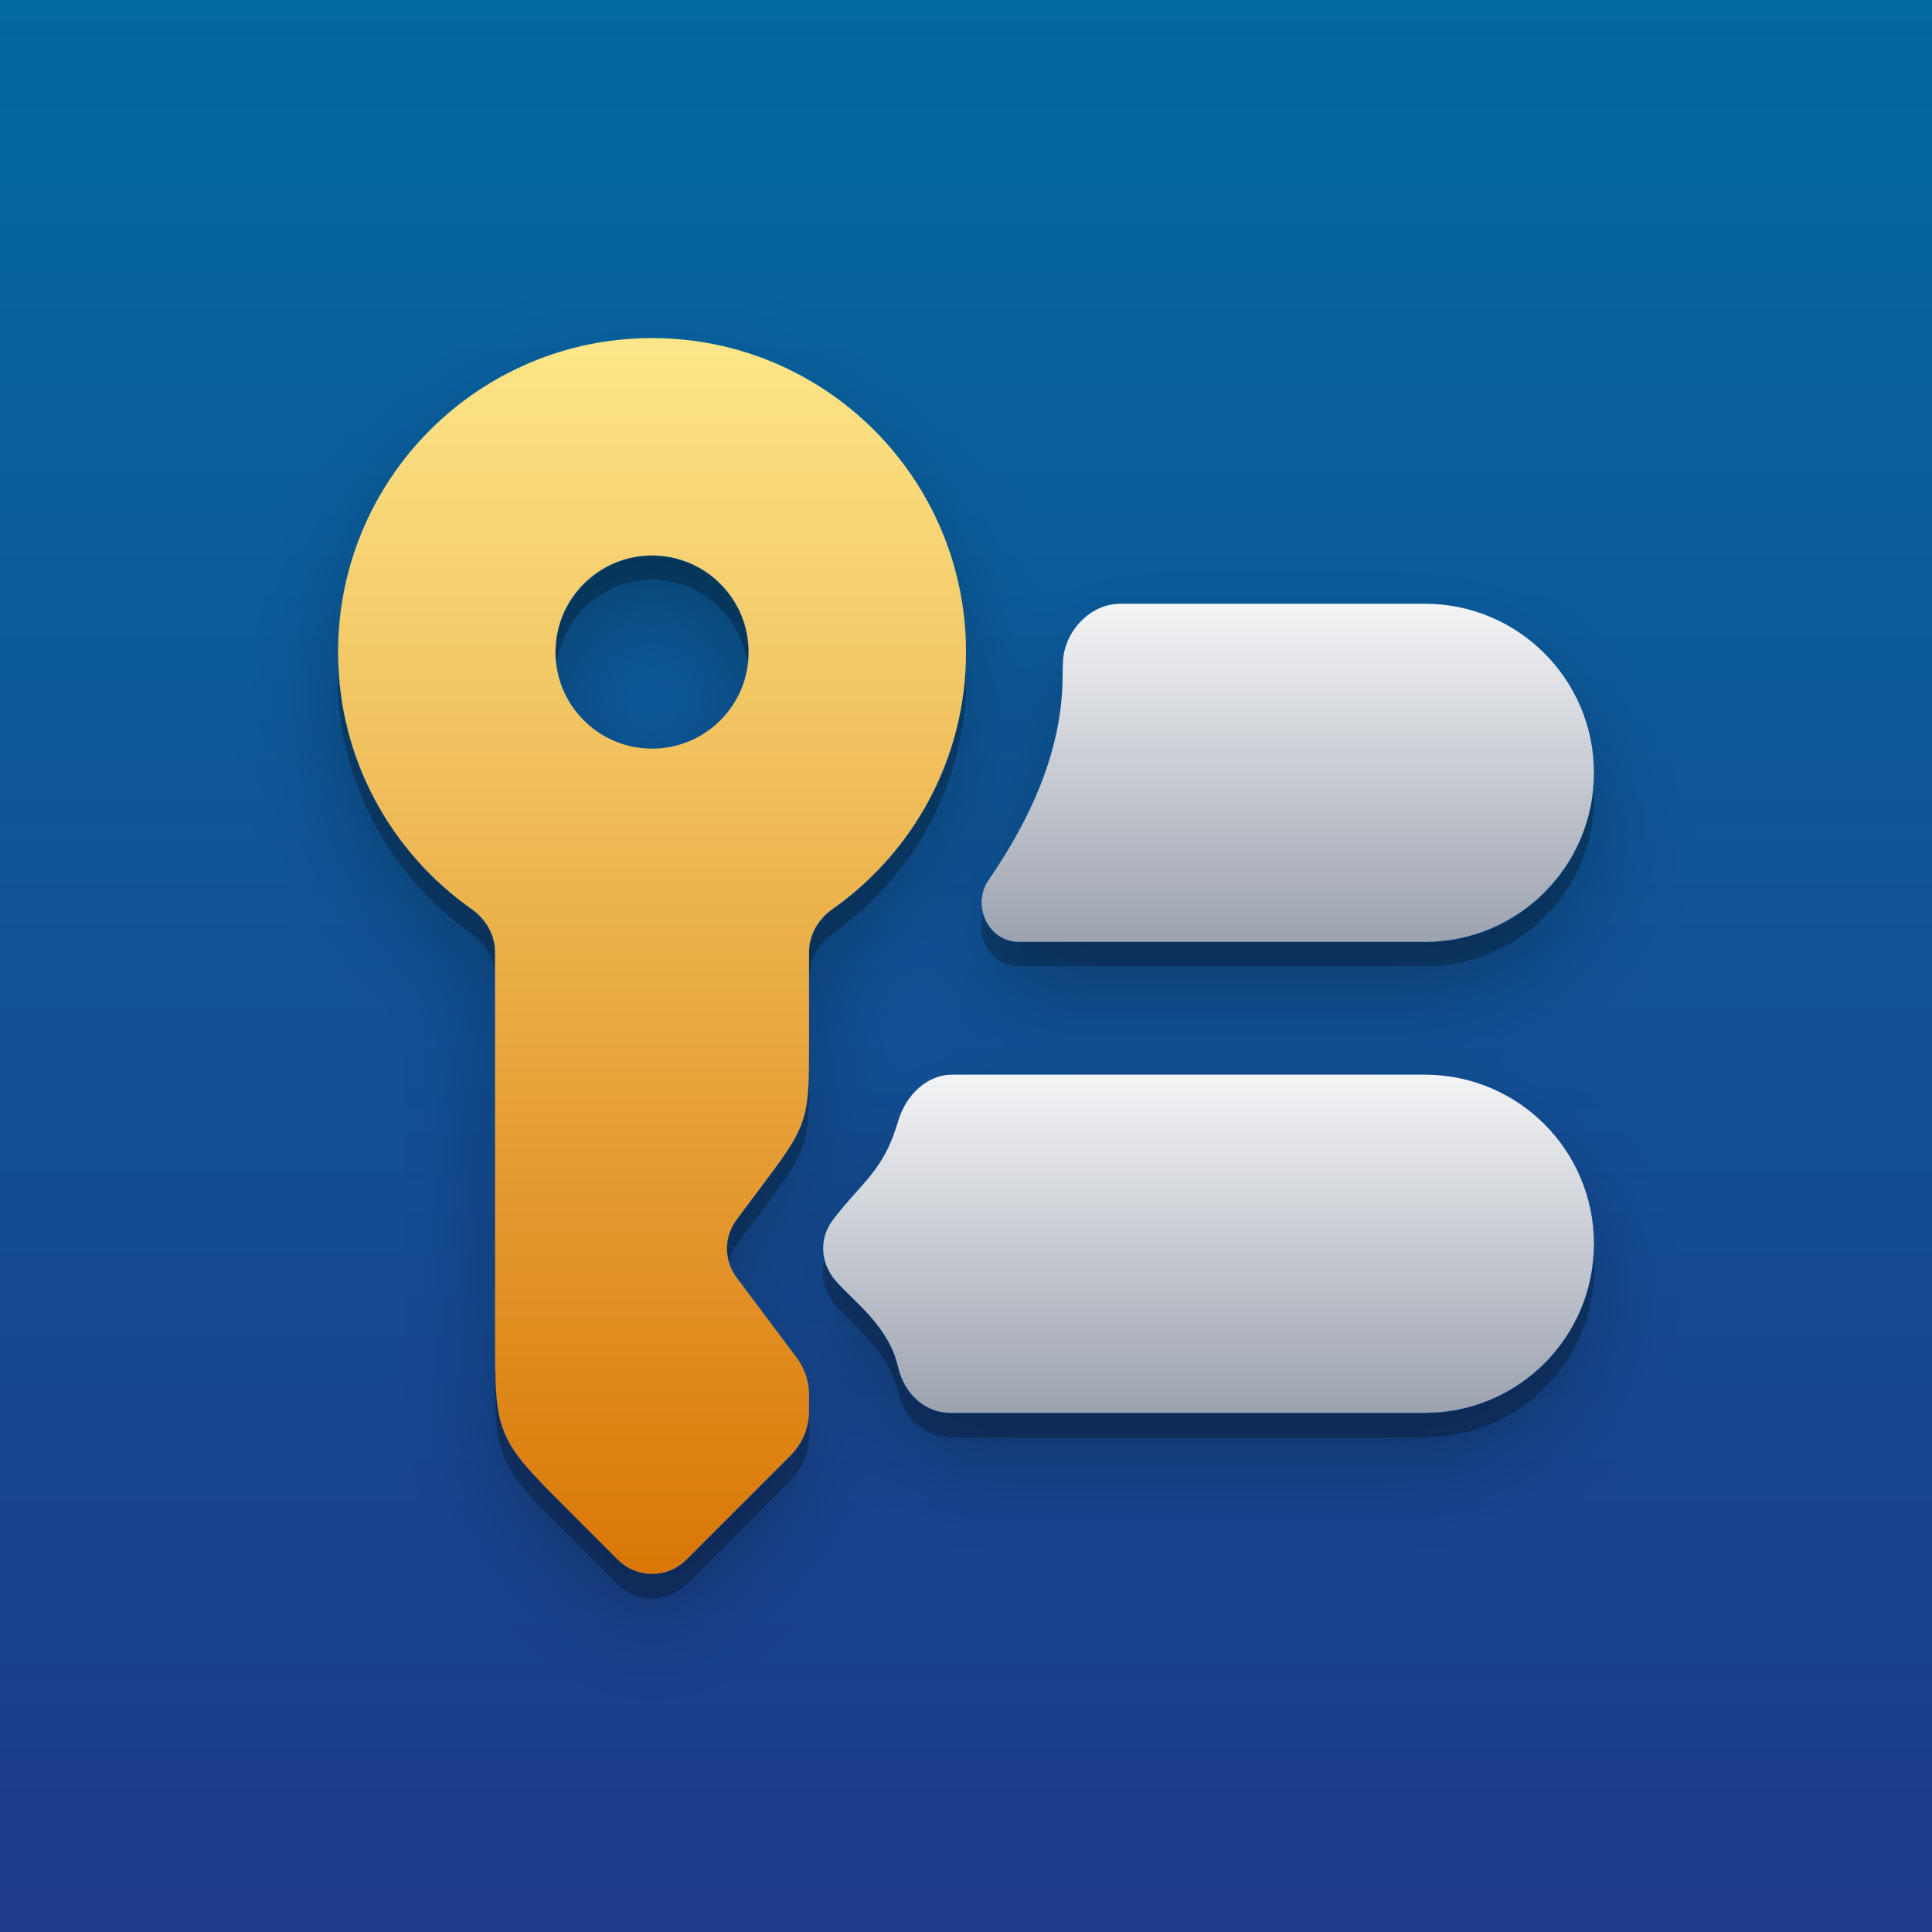
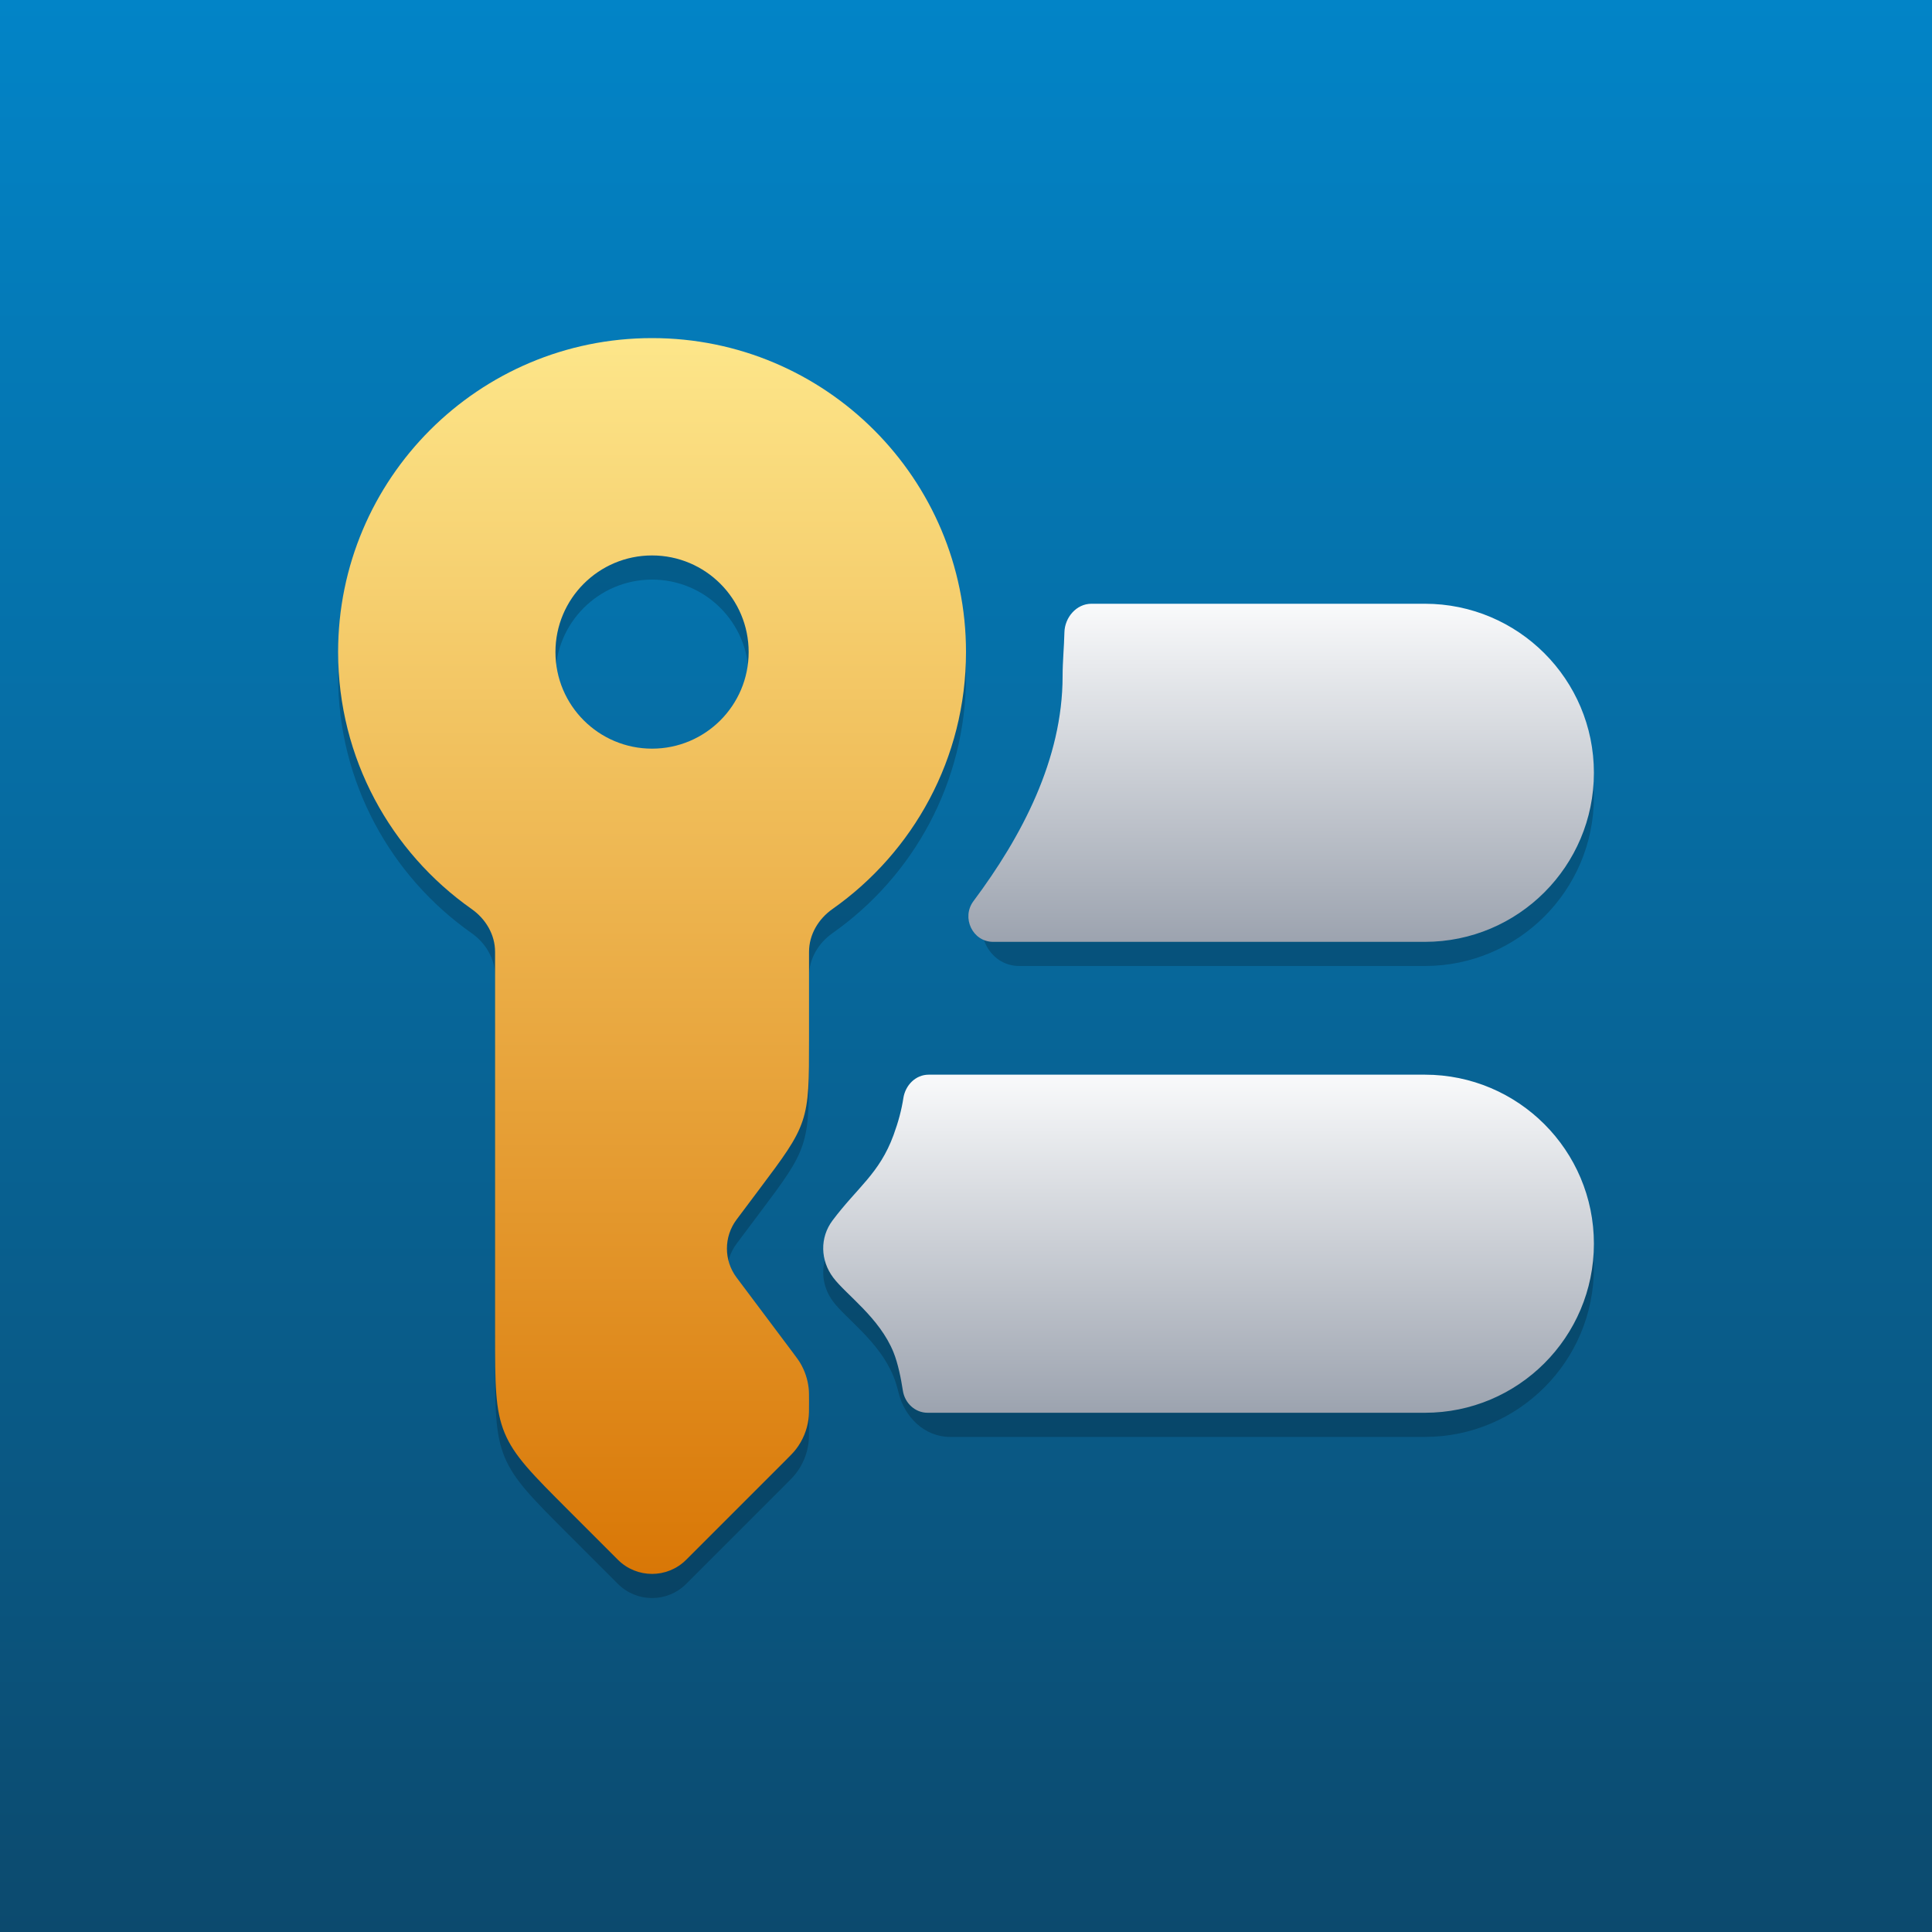
<svg xmlns="http://www.w3.org/2000/svg" width="80" height="80" viewBox="0 0 80 80" fill="none">
  <rect width="80" height="80" fill="url(#paint0_linear_830_7665)" />
-   <g filter="url(#filter0_dd_830_7665)">
-     <path d="M44 28C44 31.07 42.65 33.95 40.941 36.434C40.216 37.487 40.925 39 42.203 39H59C62.866 39 66 35.866 66 32C66 28.134 62.866 25 59 25H46.388C45.143 25 44.077 26.138 44.017 27.382C44.007 27.587 44 27.793 44 28Z" fill="url(#paint1_linear_830_7665)" />
-     <path d="M39.338 58.5C38.294 58.5 37.458 57.689 37.21 56.675C37.151 56.435 37.081 56.202 37 56C36.418 54.558 35.033 53.611 34.5 52.9C33.967 52.189 33.941 51.247 34.474 50.536C35.505 49.161 36.417 48.594 37 47C37.073 46.8 37.136 46.608 37.191 46.423C37.498 45.382 38.348 44.5 39.434 44.5C44.129 44.5 55.924 44.5 59 44.5C62.866 44.5 66 47.634 66 51.5C66 55.366 62.866 58.5 59 58.5C55.902 58.5 43.959 58.5 39.338 58.5Z" fill="url(#paint2_linear_830_7665)" />
-     <path fill-rule="evenodd" clip-rule="evenodd" d="M14 27C14 19.82 19.82 14 27 14C34.18 14 40 19.82 40 27C40 31.399 37.815 35.287 34.472 37.64C33.888 38.05 33.5 38.7 33.5 39.414V43.033C33.5 44.752 33.5 45.611 33.233 46.411C32.966 47.212 32.451 47.899 31.42 49.273L30.5 50.5C29.967 51.211 29.967 52.189 30.5 52.9L32.808 55.977C32.979 56.206 33.065 56.321 33.137 56.441C33.326 56.76 33.444 57.116 33.485 57.485C33.5 57.625 33.5 57.77 33.5 58.059C33.5 58.417 33.5 58.596 33.477 58.767C33.417 59.216 33.241 59.642 32.965 60.002C32.861 60.139 32.734 60.266 32.481 60.519L28.414 64.586C27.633 65.367 26.367 65.367 25.586 64.586L23.546 62.546L23.545 62.545C22.043 61.043 21.292 60.291 20.896 59.336C20.5 58.38 20.5 57.318 20.5 55.192V39.414C20.5 38.7 20.112 38.05 19.528 37.64C16.185 35.287 14 31.399 14 27ZM27 31C29.209 31 31 29.209 31 27C31 24.791 29.209 23 27 23C24.791 23 23 24.791 23 27C23 29.209 24.791 31 27 31Z" fill="url(#paint3_linear_830_7665)" />
-   </g>
+   <path d="M44 29C44 32.07 42.65 34.95 40.941 37.434C40.216 38.487 40.925 40 42.203 40H59C62.866 40 66 36.866 66 33C66 29.134 62.866 26 59 26H46.388C45.143 26 44.077 27.138 44.017 28.382C44.007 28.587 44 28.793 44 29Z" fill="black" fill-opacity="0.2" />
+   <path d="M39.338 59.5C38.294 59.5 37.458 58.689 37.21 57.675C37.151 57.435 37.081 57.202 37 57C36.418 55.558 35.033 54.611 34.5 53.9C33.967 53.189 33.941 52.247 34.474 51.536C35.505 50.161 36.417 49.594 37 48C37.073 47.8 37.136 47.608 37.191 47.423C37.498 46.382 38.348 45.5 39.434 45.5C44.129 45.5 55.924 45.5 59 45.5C62.866 45.5 66 48.634 66 52.5C66 56.366 62.866 59.5 59 59.5C55.902 59.5 43.959 59.5 39.338 59.5Z" fill="black" fill-opacity="0.2" />
+   <path fill-rule="evenodd" clip-rule="evenodd" d="M14 28C14 20.82 19.82 15 27 15C34.18 15 40 20.82 40 28C40 32.399 37.815 36.287 34.472 38.64C33.888 39.05 33.5 39.7 33.5 40.414V44.033C33.5 45.752 33.5 46.611 33.233 47.411C32.966 48.212 32.451 48.899 31.42 50.273L30.5 51.5C29.967 52.211 29.967 53.189 30.5 53.9L32.808 56.977C32.979 57.206 33.065 57.321 33.137 57.441C33.326 57.76 33.444 58.116 33.485 58.485C33.5 58.625 33.5 58.77 33.5 59.059C33.5 59.417 33.5 59.596 33.477 59.767C33.417 60.216 33.241 60.642 32.965 61.002C32.861 61.139 32.734 61.266 32.481 61.519L28.414 65.586C27.633 66.367 26.367 66.367 25.586 65.586L23.546 63.546L23.545 63.545C22.043 62.043 21.292 61.291 20.896 60.336C20.5 59.38 20.5 58.318 20.5 56.192V40.414C20.5 39.7 20.112 39.05 19.528 38.64C16.185 36.287 14 32.399 14 28ZM27 32C29.209 32 31 30.209 31 28C31 25.791 29.209 24 27 24C24.791 24 23 25.791 23 28C23 30.209 24.791 32 27 32Z" fill="black" fill-opacity="0.2" />
+   <path d="M44 28C44 31.439 42.307 34.639 40.31 37.312C39.8 37.995 40.27 39 41.123 39H59C62.866 39 66 35.866 66 32C66 28.134 62.866 25 59 25H45.194C44.571 25 44.088 25.567 44.075 26.189C44.062 26.784 44 27.388 44 28Z" fill="url(#paint1_linear_830_7665)" />
+   <path d="M38.412 58.5C37.89 58.5 37.465 58.099 37.386 57.583C37.308 57.076 37.184 56.458 37 56C36.418 54.558 35.033 53.611 34.5 52.9C33.967 52.189 33.941 51.247 34.474 50.536C35.505 49.161 36.417 48.594 37 47C37.204 46.442 37.332 45.951 37.406 45.472C37.489 44.935 37.913 44.5 38.456 44.5C42.197 44.5 55.68 44.5 59 44.5C62.866 44.5 66 47.634 66 51.5C66 55.366 62.866 58.5 59 58.5C55.664 58.5 42.078 58.5 38.412 58.5Z" fill="url(#paint2_linear_830_7665)" />
+   <path fill-rule="evenodd" clip-rule="evenodd" d="M14 27C14 19.82 19.82 14 27 14C34.18 14 40 19.82 40 27C40 31.399 37.815 35.287 34.472 37.64C33.888 38.05 33.5 38.7 33.5 39.414V43.033C33.5 44.752 33.5 45.611 33.233 46.411C32.966 47.212 32.451 47.899 31.42 49.273L30.5 50.5C29.967 51.211 29.967 52.189 30.5 52.9L32.808 55.977C32.979 56.206 33.065 56.321 33.137 56.441C33.326 56.76 33.444 57.116 33.485 57.485C33.5 57.625 33.5 57.77 33.5 58.059C33.5 58.417 33.5 58.596 33.477 58.767C33.417 59.216 33.241 59.642 32.965 60.002C32.861 60.139 32.734 60.266 32.481 60.519L28.414 64.586C27.633 65.367 26.367 65.367 25.586 64.586L23.546 62.546L23.545 62.545C22.043 61.043 21.292 60.291 20.896 59.336C20.5 58.38 20.5 57.318 20.5 55.192V39.414C20.5 38.7 20.112 38.05 19.528 37.64C16.185 35.287 14 31.399 14 27ZM27 31C29.209 31 31 29.209 31 27C31 24.791 29.209 23 27 23C24.791 23 23 24.791 23 27C23 29.209 24.791 31 27 31Z" fill="url(#paint3_linear_830_7665)" />
  <defs>
-     <filter id="filter0_dd_830_7665" x="8" y="10" width="64" height="64" filterUnits="userSpaceOnUse" color-interpolation-filters="sRGB">
-       <feFlood flood-opacity="0" result="BackgroundImageFix" />
-       <feColorMatrix in="SourceAlpha" type="matrix" values="0 0 0 0 0 0 0 0 0 0 0 0 0 0 0 0 0 0 127 0" result="hardAlpha" />
-       <feOffset dy="1" />
-       <feComposite in2="hardAlpha" operator="out" />
-       <feColorMatrix type="matrix" values="0 0 0 0 0 0 0 0 0 0 0 0 0 0 0 0 0 0 0.25 0" />
-       <feBlend mode="normal" in2="BackgroundImageFix" result="effect1_dropShadow_830_7665" />
-       <feColorMatrix in="SourceAlpha" type="matrix" values="0 0 0 0 0 0 0 0 0 0 0 0 0 0 0 0 0 0 127 0" result="hardAlpha" />
-       <feOffset dy="2" />
-       <feGaussianBlur stdDeviation="2" />
-       <feComposite in2="hardAlpha" operator="out" />
-       <feColorMatrix type="matrix" values="0 0 0 0 0 0 0 0 0 0 0 0 0 0 0 0 0 0 0.25 0" />
-       <feBlend mode="normal" in2="effect1_dropShadow_830_7665" result="effect2_dropShadow_830_7665" />
-       <feBlend mode="normal" in="SourceGraphic" in2="effect2_dropShadow_830_7665" result="shape" />
-     </filter>
    <linearGradient id="paint0_linear_830_7665" x1="40" y1="0" x2="40" y2="80" gradientUnits="userSpaceOnUse">
-       <stop stop-color="#0369A1" />
-       <stop offset="1" stop-color="#1E3A8A" />
+       <stop stop-color="#0284C7" />
+       <stop offset="1" stop-color="#0C4A6E" />
    </linearGradient>
    <linearGradient id="paint1_linear_830_7665" x1="52.481" y1="25" x2="52.481" y2="39" gradientUnits="userSpaceOnUse">
-       <stop stop-color="#F3F4F6" />
+       <stop stop-color="#F9FAFB" />
      <stop offset="1" stop-color="#9CA3AF" />
    </linearGradient>
    <linearGradient id="paint2_linear_830_7665" x1="50.043" y1="44.5" x2="50.043" y2="58.5" gradientUnits="userSpaceOnUse">
-       <stop stop-color="#F3F4F6" />
+       <stop stop-color="#F9FAFB" />
      <stop offset="1" stop-color="#9CA3AF" />
    </linearGradient>
    <linearGradient id="paint3_linear_830_7665" x1="27" y1="14" x2="27" y2="65.172" gradientUnits="userSpaceOnUse">
      <stop stop-color="#FDE68A" />
      <stop offset="1" stop-color="#D97706" />
    </linearGradient>
  </defs>
</svg>
